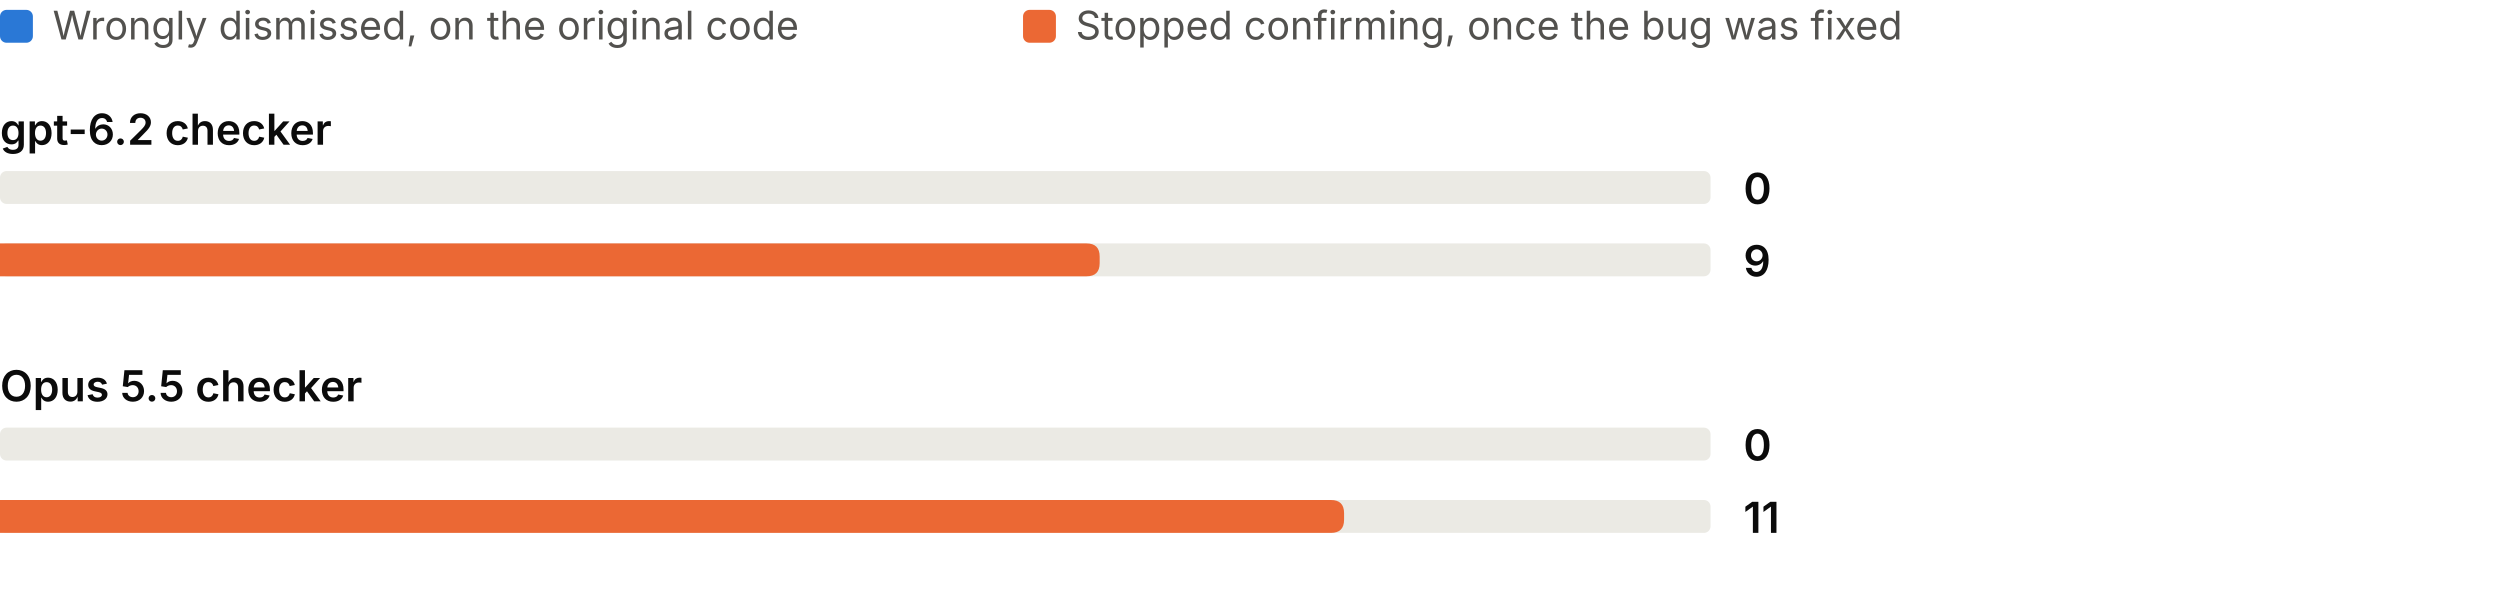
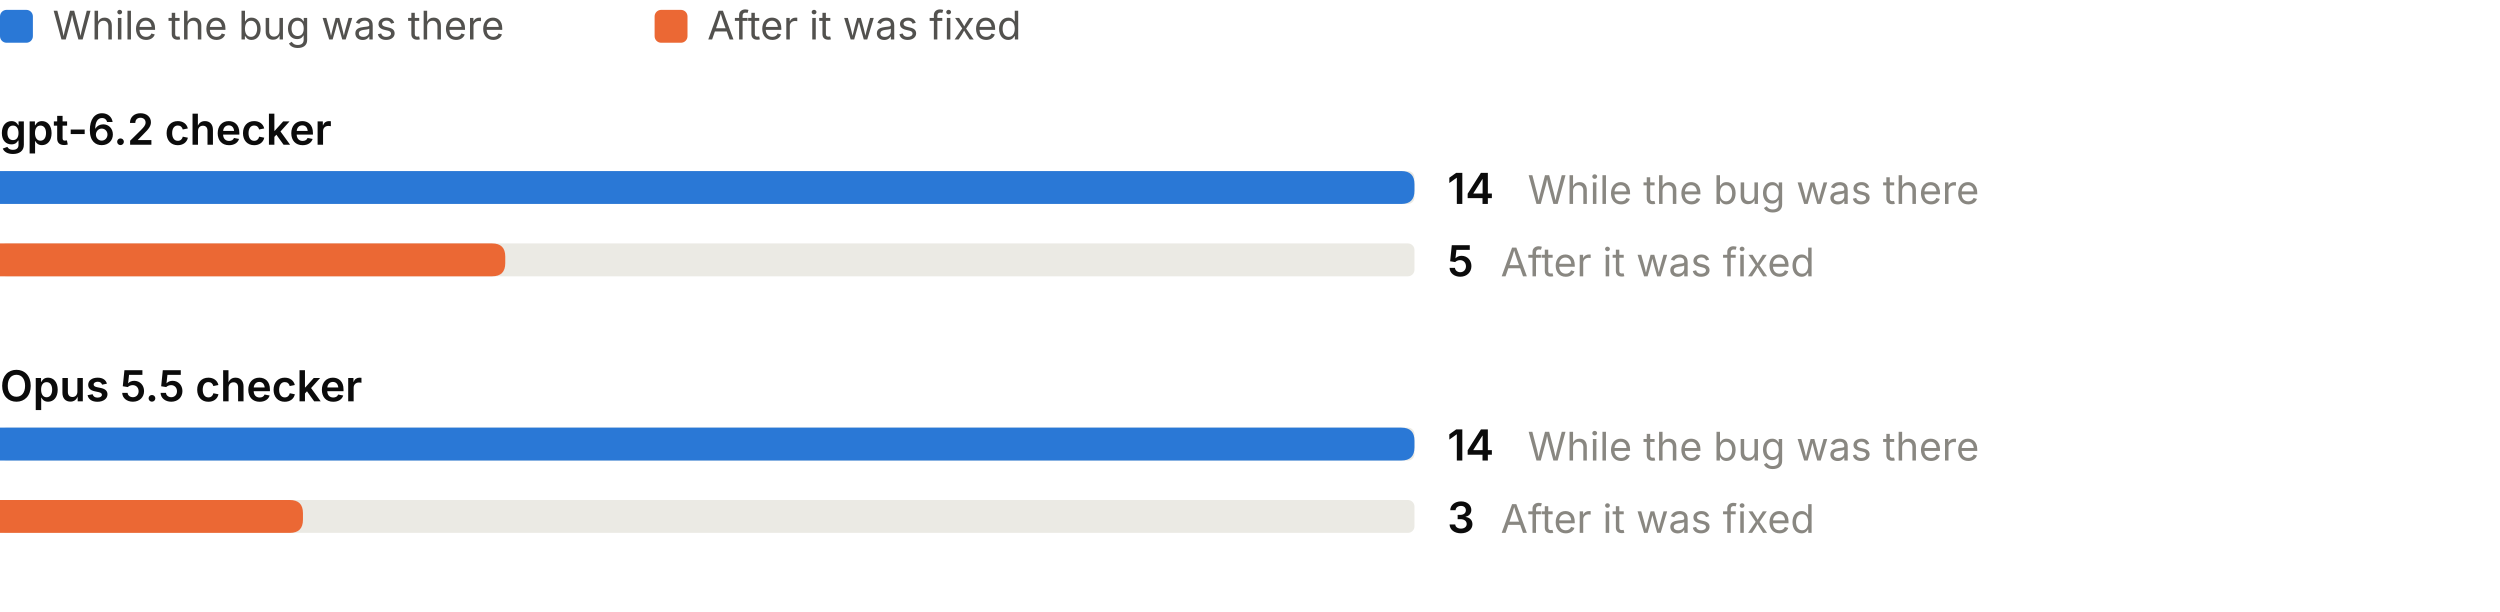
- <svg xmlns="http://www.w3.org/2000/svg" width="760" height="186" viewBox="0 0 760 186" role="img" aria-label="The checkers tested on 14 known-real problems">
+ <svg xmlns="http://www.w3.org/2000/svg" width="760" height="186" viewBox="0 0 760 186" role="img" aria-label="Known-real problems each checker confirmed, before and after the bug was fixed">
  <rect x="0" y="3" width="10" height="10" rx="2" fill="#2a78d6" />
-   <text x="16.0" y="12" fill="#52514e" font-size="12" font-weight="400" text-anchor="start" font-family="system-ui, -apple-system, Segoe UI, sans-serif">Wrongly dismissed, on the original code</text>
-   <rect x="311.0" y="3" width="10" height="10" rx="2" fill="#eb6834" />
-   <text x="327.0" y="12" fill="#52514e" font-size="12" font-weight="400" text-anchor="start" font-family="system-ui, -apple-system, Segoe UI, sans-serif">Stopped confirming, once the bug was fixed</text>
+   <text x="16.0" y="12" fill="#52514e" font-size="12" font-weight="400" text-anchor="start" font-family="system-ui, -apple-system, Segoe UI, sans-serif">While the bug was there</text>
+   <rect x="199.0" y="3" width="10" height="10" rx="2" fill="#eb6834" />
+   <text x="215.0" y="12" fill="#52514e" font-size="12" font-weight="400" text-anchor="start" font-family="system-ui, -apple-system, Segoe UI, sans-serif">After it was fixed</text>
  <text x="0.0" y="44" fill="#0b0b0b" font-size="13" font-weight="600" text-anchor="start" font-family="system-ui, -apple-system, Segoe UI, sans-serif">gpt-6.2 checker</text>
-   <rect x="0" y="52" width="520" height="10" rx="2" fill="#ebeae4" />
-   <rect x="0" y="52" width="0.0" height="10" fill="#2a78d6" />
-   <text x="530.0" y="62" fill="#0b0b0b" font-size="13" font-weight="600" text-anchor="start" font-family="system-ui, -apple-system, Segoe UI, sans-serif">0</text>
-   <rect x="0" y="74" width="520" height="10" rx="2" fill="#ebeae4" />
-   <path d="M0,74 H330.3 Q334.3,74 334.3,78 V80 Q334.3,84 330.3,84 H0 Z" fill="#eb6834" />
-   <text x="530.0" y="84" fill="#0b0b0b" font-size="13" font-weight="600" text-anchor="start" font-family="system-ui, -apple-system, Segoe UI, sans-serif">9</text>
+   <rect x="0" y="52" width="430" height="10" rx="2" fill="#ebeae4" />
+   <path d="M0,52 H426.0 Q430.0,52 430.0,56 V58 Q430.0,62 426.0,62 H0 Z" fill="#2a78d6" />
+   <text x="440.0" y="62" fill="#0b0b0b" font-size="13" font-weight="600" text-anchor="start" font-family="system-ui, -apple-system, Segoe UI, sans-serif">14</text>
+   <text x="464.4" y="62" fill="#898781" font-size="12" font-weight="400" text-anchor="start" font-family="system-ui, -apple-system, Segoe UI, sans-serif">While the bug was there</text>
+   <rect x="0" y="74" width="430" height="10" rx="2" fill="#ebeae4" />
+   <path d="M0,74 H149.6 Q153.6,74 153.6,78 V80 Q153.6,84 149.6,84 H0 Z" fill="#eb6834" />
+   <text x="440.0" y="84" fill="#0b0b0b" font-size="13" font-weight="600" text-anchor="start" font-family="system-ui, -apple-system, Segoe UI, sans-serif">5</text>
+   <text x="456.2" y="84" fill="#898781" font-size="12" font-weight="400" text-anchor="start" font-family="system-ui, -apple-system, Segoe UI, sans-serif">After it was fixed</text>
  <text x="0.0" y="122" fill="#0b0b0b" font-size="13" font-weight="600" text-anchor="start" font-family="system-ui, -apple-system, Segoe UI, sans-serif">Opus 5.5 checker</text>
-   <rect x="0" y="130" width="520" height="10" rx="2" fill="#ebeae4" />
-   <rect x="0" y="130" width="0.0" height="10" fill="#2a78d6" />
-   <text x="530.0" y="140" fill="#0b0b0b" font-size="13" font-weight="600" text-anchor="start" font-family="system-ui, -apple-system, Segoe UI, sans-serif">0</text>
-   <rect x="0" y="152" width="520" height="10" rx="2" fill="#ebeae4" />
-   <path d="M0,152 H404.6 Q408.6,152 408.6,156 V158 Q408.6,162 404.6,162 H0 Z" fill="#eb6834" />
-   <text x="530.0" y="162" fill="#0b0b0b" font-size="13" font-weight="600" text-anchor="start" font-family="system-ui, -apple-system, Segoe UI, sans-serif">11</text>
+   <rect x="0" y="130" width="430" height="10" rx="2" fill="#ebeae4" />
+   <path d="M0,130 H426.0 Q430.0,130 430.0,134 V136 Q430.0,140 426.0,140 H0 Z" fill="#2a78d6" />
+   <text x="440.0" y="140" fill="#0b0b0b" font-size="13" font-weight="600" text-anchor="start" font-family="system-ui, -apple-system, Segoe UI, sans-serif">14</text>
+   <text x="464.4" y="140" fill="#898781" font-size="12" font-weight="400" text-anchor="start" font-family="system-ui, -apple-system, Segoe UI, sans-serif">While the bug was there</text>
+   <rect x="0" y="152" width="430" height="10" rx="2" fill="#ebeae4" />
+   <path d="M0,152 H88.1 Q92.1,152 92.1,156 V158 Q92.1,162 88.1,162 H0 Z" fill="#eb6834" />
+   <text x="440.0" y="162" fill="#0b0b0b" font-size="13" font-weight="600" text-anchor="start" font-family="system-ui, -apple-system, Segoe UI, sans-serif">3</text>
+   <text x="456.2" y="162" fill="#898781" font-size="12" font-weight="400" text-anchor="start" font-family="system-ui, -apple-system, Segoe UI, sans-serif">After it was fixed</text>
</svg>
